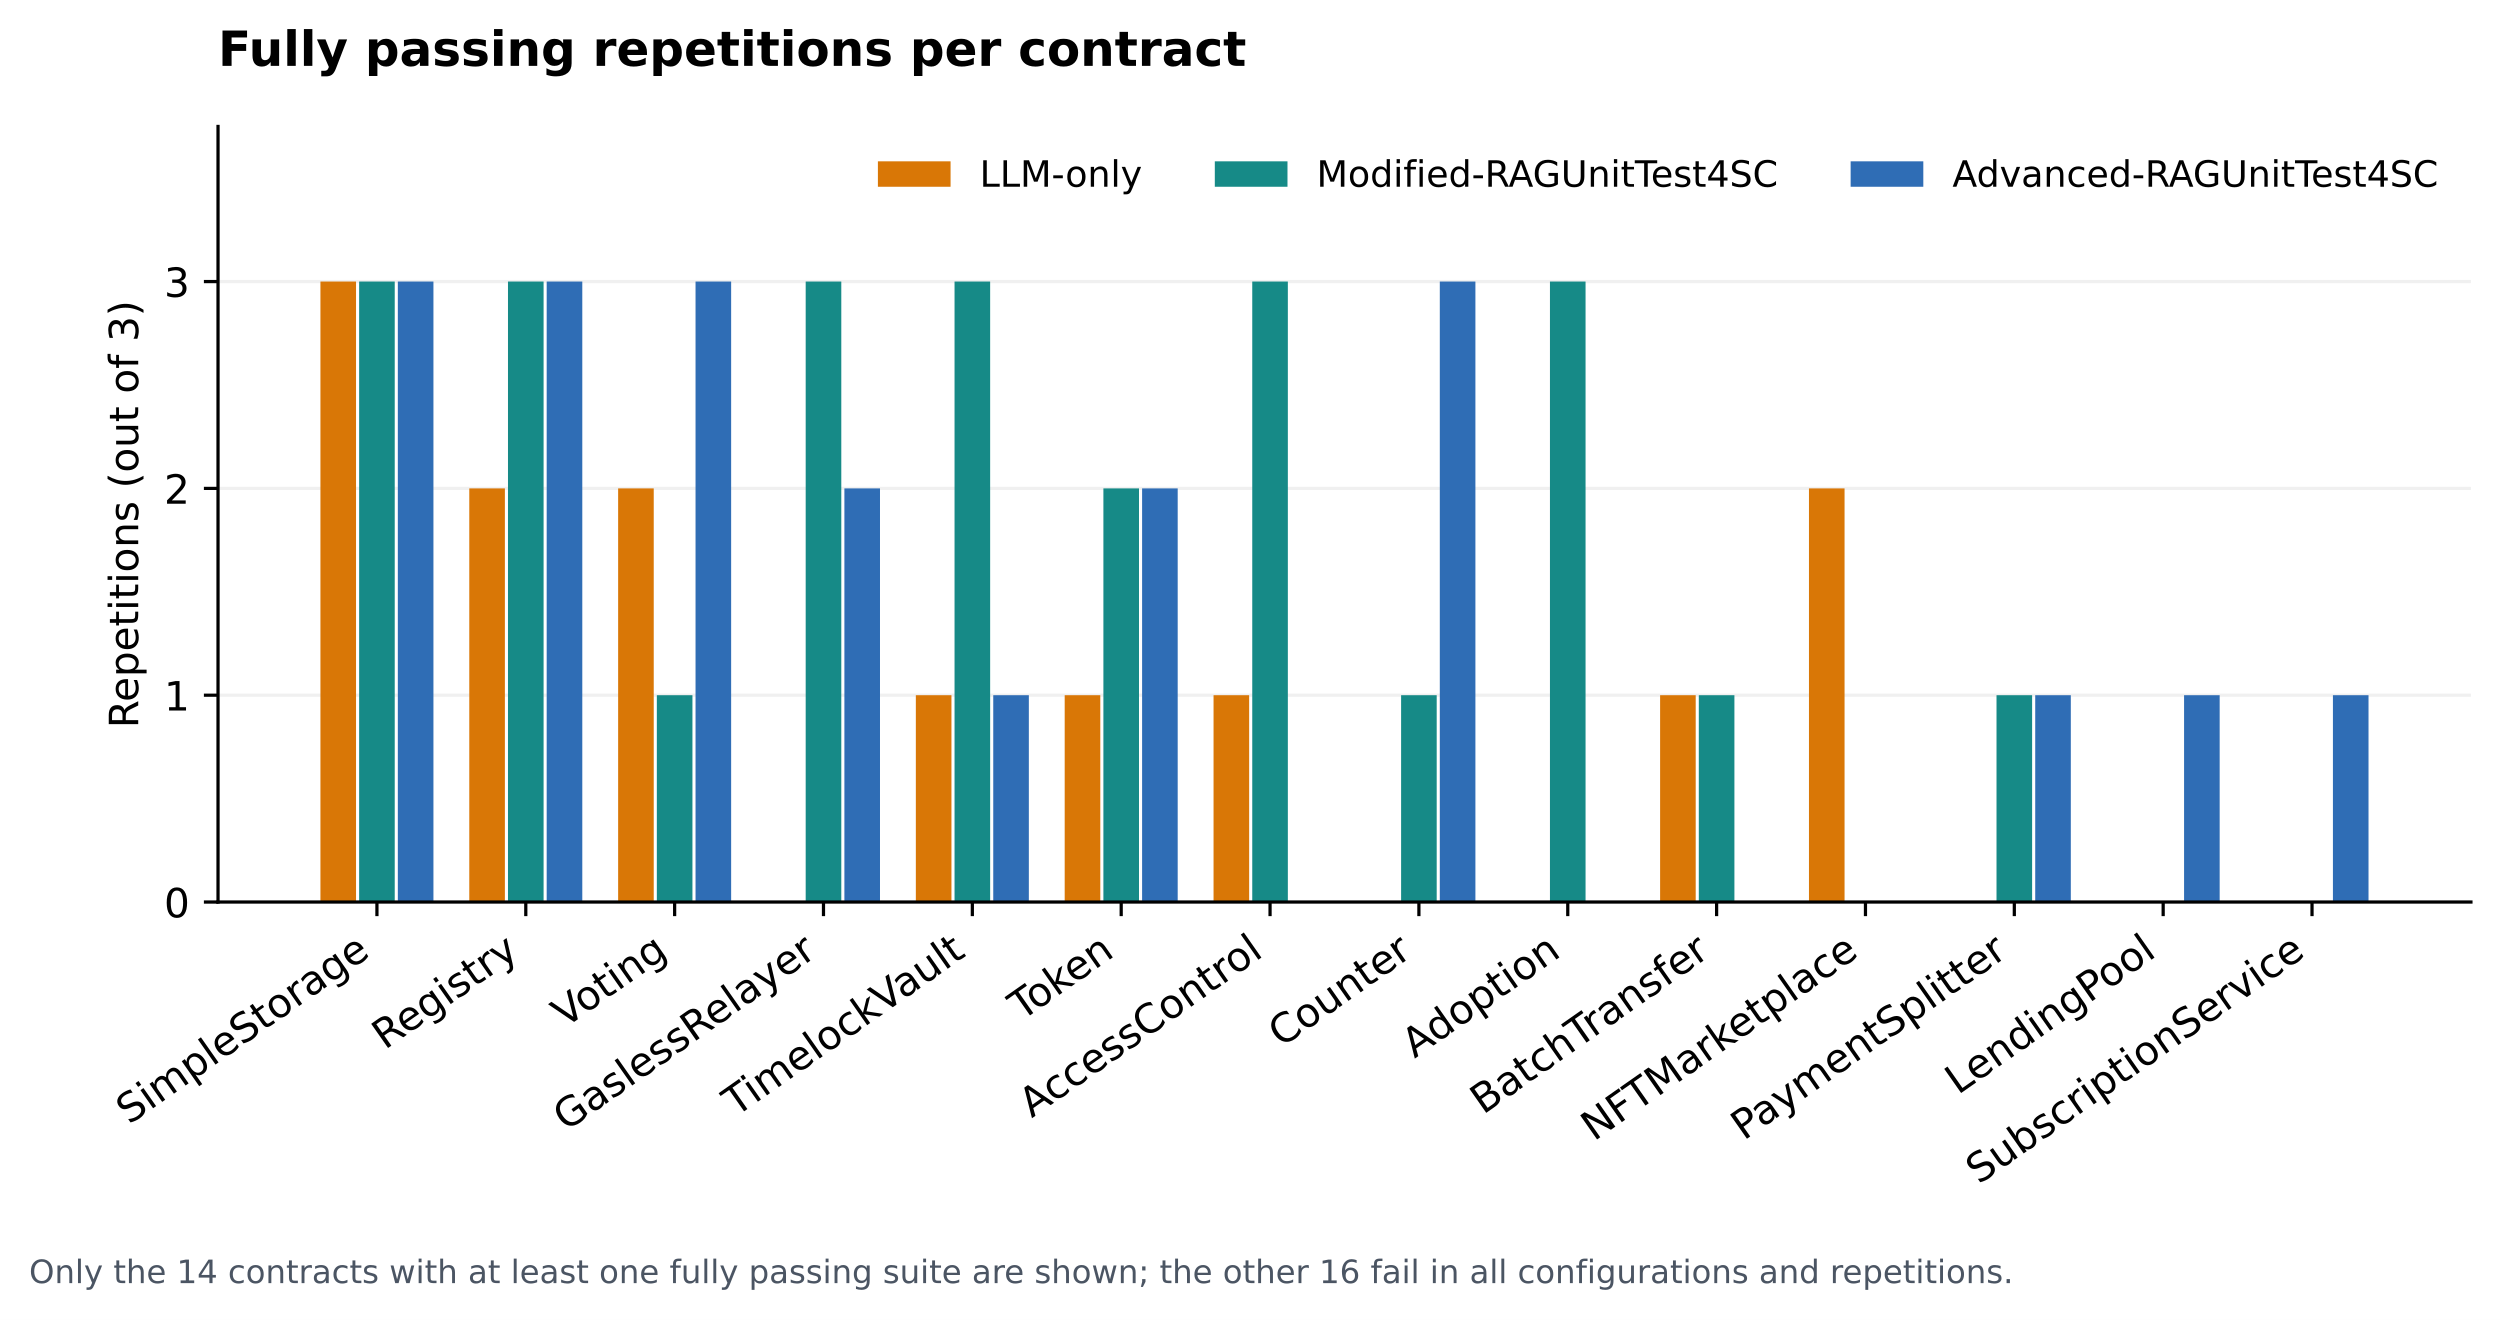
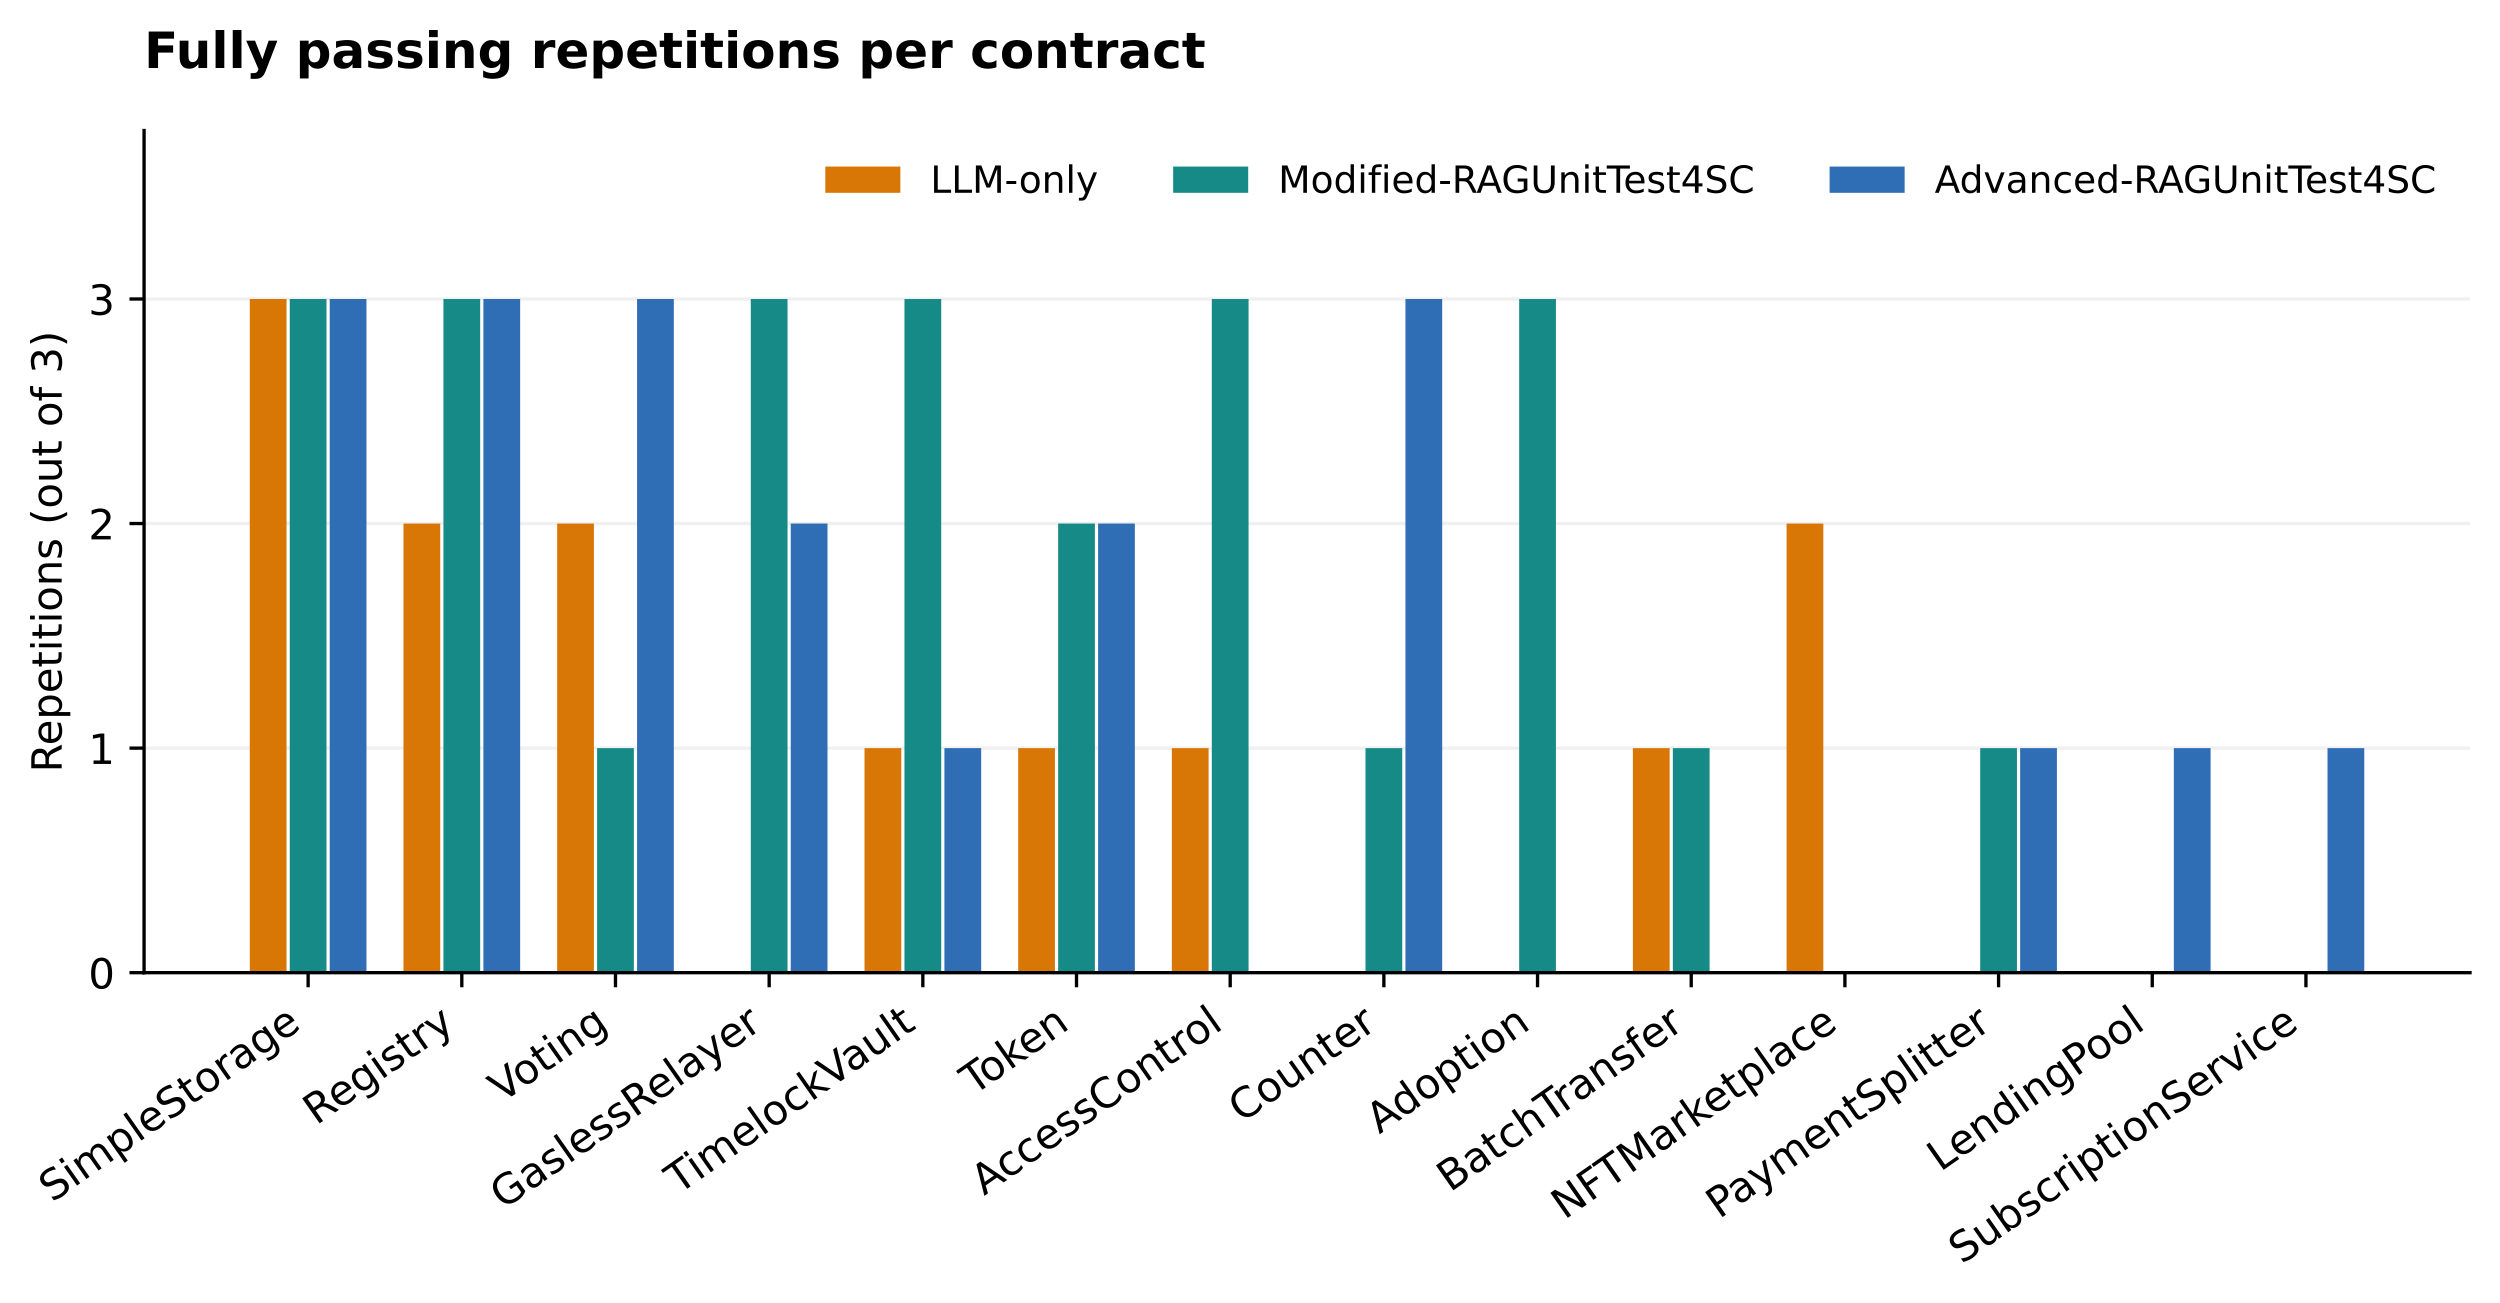
- <svg xmlns="http://www.w3.org/2000/svg" xmlns:xlink="http://www.w3.org/1999/xlink" width="619.2pt" height="326.928pt" viewBox="0 0 619.2 326.928" version="1.1">
+ <svg xmlns="http://www.w3.org/2000/svg" xmlns:xlink="http://www.w3.org/1999/xlink" width="599.763pt" height="312.581pt" viewBox="0 0 599.763 312.581" version="1.1">
  <defs>
    <style type="text/css">*{stroke-linejoin: round; stroke-linecap: butt}</style>
  </defs>
  <g id="figure_1">
    <g id="patch_1">
-       <path d="M 0 326.928  L 619.2 326.928  L 619.2 0  L 0 0  z " style="fill: #ffffff" />
+       <path d="M 0 312.581  L 599.763 312.581  L 599.763 0  L 0 0  z " style="fill: #ffffff" />
    </g>
    <g id="axes_1">
      <g id="patch_2">
-         <path d="M 54 223.414  L 612 223.414  L 612 31.318  L 54 31.318  z " style="fill: #ffffff" />
+         <path d="M 34.563 233.35  L 592.563 233.35  L 592.563 31.318  L 34.563 31.318  z " style="fill: #ffffff" />
      </g>
      <g id="matplotlib.axis_1">
        <g id="xtick_1">
          <g id="line2d_1">
            <defs>
-               <path id="maf94a28030" d="M 0 0  L 0 3.5  " style="stroke: #000000; stroke-width: 0.8" />
+               <path id="m5495f07957" d="M 0 0  L 0 3.5  " style="stroke: #000000; stroke-width: 0.8" />
            </defs>
            <g>
-               <use xlink:href="#maf94a28030" x="93.359" y="223.414" style="stroke: #000000; stroke-width: 0.8" />
+               <use xlink:href="#m5495f07957" x="73.922" y="233.35" style="stroke: #000000; stroke-width: 0.8" />
            </g>
          </g>
          <g id="text_1">
-             <text style="font-size: 10px; font-family: 'DejaVu Sans'" transform="translate(31.9574 278.6672) rotate(-35)">SimpleStorage</text>
+             <text style="font-size: 10px; font-family: 'DejaVu Sans'" transform="translate(12.52068 288.6032) rotate(-35)">SimpleStorage</text>
          </g>
        </g>
        <g id="xtick_2">
          <g id="line2d_2">
            <g>
-               <use xlink:href="#maf94a28030" x="130.227" y="223.414" style="stroke: #000000; stroke-width: 0.8" />
+               <use xlink:href="#m5495f07957" x="110.79" y="233.35" style="stroke: #000000; stroke-width: 0.8" />
            </g>
          </g>
          <g id="text_2">
-             <text style="font-size: 10px; font-family: 'DejaVu Sans'" transform="translate(95.31334 260.1201) rotate(-35)">Registry</text>
+             <text style="font-size: 10px; font-family: 'DejaVu Sans'" transform="translate(75.87662 270.0561) rotate(-35)">Registry</text>
          </g>
        </g>
        <g id="xtick_3">
          <g id="line2d_3">
            <g>
-               <use xlink:href="#maf94a28030" x="167.094" y="223.414" style="stroke: #000000; stroke-width: 0.8" />
+               <use xlink:href="#m5495f07957" x="147.658" y="233.35" style="stroke: #000000; stroke-width: 0.8" />
            </g>
          </g>
          <g id="text_3">
-             <text style="font-size: 10px; font-family: 'DejaVu Sans'" transform="translate(139.8582 254.7446) rotate(-35)">Voting</text>
+             <text style="font-size: 10px; font-family: 'DejaVu Sans'" transform="translate(120.4215 264.6806) rotate(-35)">Voting</text>
          </g>
        </g>
        <g id="xtick_4">
          <g id="line2d_4">
            <g>
-               <use xlink:href="#maf94a28030" x="203.962" y="223.414" style="stroke: #000000; stroke-width: 0.8" />
+               <use xlink:href="#m5495f07957" x="184.526" y="233.35" style="stroke: #000000; stroke-width: 0.8" />
            </g>
          </g>
          <g id="text_4">
-             <text style="font-size: 10px; font-family: 'DejaVu Sans'" transform="translate(140.183 280.3324) rotate(-35)">GaslessRelayer</text>
+             <text style="font-size: 10px; font-family: 'DejaVu Sans'" transform="translate(120.7463 290.2684) rotate(-35)">GaslessRelayer</text>
          </g>
        </g>
        <g id="xtick_5">
          <g id="line2d_5">
            <g>
-               <use xlink:href="#maf94a28030" x="240.83" y="223.414" style="stroke: #000000; stroke-width: 0.8" />
+               <use xlink:href="#m5495f07957" x="221.394" y="233.35" style="stroke: #000000; stroke-width: 0.8" />
            </g>
          </g>
          <g id="text_5">
-             <text style="font-size: 10px; font-family: 'DejaVu Sans'" transform="translate(182.2051 276.7233) rotate(-35)">TimelockVault</text>
+             <text style="font-size: 10px; font-family: 'DejaVu Sans'" transform="translate(162.7684 286.6593) rotate(-35)">TimelockVault</text>
          </g>
        </g>
        <g id="xtick_6">
          <g id="line2d_6">
            <g>
-               <use xlink:href="#maf94a28030" x="277.698" y="223.414" style="stroke: #000000; stroke-width: 0.8" />
+               <use xlink:href="#m5495f07957" x="258.261" y="233.35" style="stroke: #000000; stroke-width: 0.8" />
            </g>
          </g>
          <g id="text_6">
-             <text style="font-size: 10px; font-family: 'DejaVu Sans'" transform="translate(253.0128 252.9584) rotate(-35)">Token</text>
+             <text style="font-size: 10px; font-family: 'DejaVu Sans'" transform="translate(233.5761 262.8944) rotate(-35)">Token</text>
          </g>
        </g>
        <g id="xtick_7">
          <g id="line2d_7">
            <g>
-               <use xlink:href="#maf94a28030" x="314.566" y="223.414" style="stroke: #000000; stroke-width: 0.8" />
+               <use xlink:href="#m5495f07957" x="295.129" y="233.35" style="stroke: #000000; stroke-width: 0.8" />
            </g>
          </g>
          <g id="text_7">
-             <text style="font-size: 10px; font-family: 'DejaVu Sans'" transform="translate(255.5352 277.0074) rotate(-35)">AccessControl</text>
+             <text style="font-size: 10px; font-family: 'DejaVu Sans'" transform="translate(236.0985 286.9434) rotate(-35)">AccessControl</text>
          </g>
        </g>
        <g id="xtick_8">
          <g id="line2d_8">
            <g>
-               <use xlink:href="#maf94a28030" x="351.434" y="223.414" style="stroke: #000000; stroke-width: 0.8" />
+               <use xlink:href="#m5495f07957" x="331.997" y="233.35" style="stroke: #000000; stroke-width: 0.8" />
            </g>
          </g>
          <g id="text_8">
-             <text style="font-size: 10px; font-family: 'DejaVu Sans'" transform="translate(317.3219 259.5584) rotate(-35)">Counter</text>
+             <text style="font-size: 10px; font-family: 'DejaVu Sans'" transform="translate(297.8852 269.4944) rotate(-35)">Counter</text>
          </g>
        </g>
        <g id="xtick_9">
          <g id="line2d_9">
            <g>
-               <use xlink:href="#maf94a28030" x="388.302" y="223.414" style="stroke: #000000; stroke-width: 0.8" />
+               <use xlink:href="#m5495f07957" x="368.865" y="233.35" style="stroke: #000000; stroke-width: 0.8" />
            </g>
          </g>
          <g id="text_9">
-             <text style="font-size: 10px; font-family: 'DejaVu Sans'" transform="translate(350.3603 262.2405) rotate(-35)">Adoption</text>
+             <text style="font-size: 10px; font-family: 'DejaVu Sans'" transform="translate(330.9236 272.1765) rotate(-35)">Adoption</text>
          </g>
        </g>
        <g id="xtick_10">
          <g id="line2d_10">
            <g>
-               <use xlink:href="#maf94a28030" x="425.17" y="223.414" style="stroke: #000000; stroke-width: 0.8" />
+               <use xlink:href="#m5495f07957" x="405.733" y="233.35" style="stroke: #000000; stroke-width: 0.8" />
            </g>
          </g>
          <g id="text_10">
-             <text style="font-size: 10px; font-family: 'DejaVu Sans'" transform="translate(367.3087 276.1883) rotate(-35)">BatchTransfer</text>
+             <text style="font-size: 10px; font-family: 'DejaVu Sans'" transform="translate(347.872 286.1243) rotate(-35)">BatchTransfer</text>
          </g>
        </g>
        <g id="xtick_11">
          <g id="line2d_11">
            <g>
-               <use xlink:href="#maf94a28030" x="462.038" y="223.414" style="stroke: #000000; stroke-width: 0.8" />
+               <use xlink:href="#m5495f07957" x="442.601" y="233.35" style="stroke: #000000; stroke-width: 0.8" />
            </g>
          </g>
          <g id="text_11">
-             <text style="font-size: 10px; font-family: 'DejaVu Sans'" transform="translate(394.7615 282.7808) rotate(-35)">NFTMarketplace</text>
+             <text style="font-size: 10px; font-family: 'DejaVu Sans'" transform="translate(375.3248 292.7168) rotate(-35)">NFTMarketplace</text>
          </g>
        </g>
        <g id="xtick_12">
          <g id="line2d_12">
            <g>
-               <use xlink:href="#maf94a28030" x="498.906" y="223.414" style="stroke: #000000; stroke-width: 0.8" />
+               <use xlink:href="#m5495f07957" x="479.469" y="233.35" style="stroke: #000000; stroke-width: 0.8" />
            </g>
          </g>
          <g id="text_12">
-             <text style="font-size: 10px; font-family: 'DejaVu Sans'" transform="translate(431.8828 282.6034) rotate(-35)">PaymentSplitter</text>
+             <text style="font-size: 10px; font-family: 'DejaVu Sans'" transform="translate(412.4461 292.5394) rotate(-35)">PaymentSplitter</text>
          </g>
        </g>
        <g id="xtick_13">
          <g id="line2d_13">
            <g>
-               <use xlink:href="#maf94a28030" x="535.773" y="223.414" style="stroke: #000000; stroke-width: 0.8" />
+               <use xlink:href="#m5495f07957" x="516.337" y="233.35" style="stroke: #000000; stroke-width: 0.8" />
            </g>
          </g>
          <g id="text_13">
-             <text style="font-size: 10px; font-family: 'DejaVu Sans'" transform="translate(484.9277 271.2761) rotate(-35)">LendingPool</text>
+             <text style="font-size: 10px; font-family: 'DejaVu Sans'" transform="translate(465.4909 281.2121) rotate(-35)">LendingPool</text>
          </g>
        </g>
        <g id="xtick_14">
          <g id="line2d_14">
            <g>
-               <use xlink:href="#maf94a28030" x="572.641" y="223.414" style="stroke: #000000; stroke-width: 0.8" />
+               <use xlink:href="#m5495f07957" x="553.205" y="233.35" style="stroke: #000000; stroke-width: 0.8" />
            </g>
          </g>
          <g id="text_14">
-             <text style="font-size: 10px; font-family: 'DejaVu Sans'" transform="translate(490.0893 293.4771) rotate(-35)">SubscriptionService</text>
+             <text style="font-size: 10px; font-family: 'DejaVu Sans'" transform="translate(470.6525 303.4131) rotate(-35)">SubscriptionService</text>
          </g>
        </g>
      </g>
      <g id="matplotlib.axis_2">
        <g id="ytick_1">
          <g id="line2d_15">
-             <path d="M 54 223.414  L 612 223.414  " clip-path="url(#pdba40e8f0c)" style="fill: none; stroke: #b0b0b0; stroke-opacity: 0.18; stroke-width: 0.8; stroke-linecap: square" />
+             <path d="M 34.563 233.35  L 592.563 233.35  " clip-path="url(#pb8dfdd88ab)" style="fill: none; stroke: #b0b0b0; stroke-opacity: 0.18; stroke-width: 0.8; stroke-linecap: square" />
          </g>
          <g id="line2d_16">
            <defs>
-               <path id="m79c1e9a241" d="M 0 0  L -3.5 0  " style="stroke: #000000; stroke-width: 0.8" />
+               <path id="m6f5cf08ce8" d="M 0 0  L -3.5 0  " style="stroke: #000000; stroke-width: 0.8" />
            </defs>
            <g>
-               <use xlink:href="#m79c1e9a241" x="54" y="223.414" style="stroke: #000000; stroke-width: 0.8" />
+               <use xlink:href="#m6f5cf08ce8" x="34.563" y="233.35" style="stroke: #000000; stroke-width: 0.8" />
            </g>
          </g>
          <g id="text_15">
-             <text style="font-size: 10px; font-family: 'DejaVu Sans'; text-anchor: end" x="47" y="227.213" transform="rotate(-0 47 227.213)">0</text>
+             <text style="font-size: 10px; font-family: 'DejaVu Sans'; text-anchor: end" x="27.563" y="237.149" transform="rotate(-0 27.56328 237.149)">0</text>
          </g>
        </g>
        <g id="ytick_2">
          <g id="line2d_17">
-             <path d="M 54 172.189  L 612 172.189  " clip-path="url(#pdba40e8f0c)" style="fill: none; stroke: #b0b0b0; stroke-opacity: 0.18; stroke-width: 0.8; stroke-linecap: square" />
+             <path d="M 34.563 179.475  L 592.563 179.475  " clip-path="url(#pb8dfdd88ab)" style="fill: none; stroke: #b0b0b0; stroke-opacity: 0.18; stroke-width: 0.8; stroke-linecap: square" />
          </g>
          <g id="line2d_18">
            <g>
-               <use xlink:href="#m79c1e9a241" x="54" y="172.189" style="stroke: #000000; stroke-width: 0.8" />
+               <use xlink:href="#m6f5cf08ce8" x="34.563" y="179.475" style="stroke: #000000; stroke-width: 0.8" />
            </g>
          </g>
          <g id="text_16">
-             <text style="font-size: 10px; font-family: 'DejaVu Sans'; text-anchor: end" x="47" y="175.987" transform="rotate(-0 47 175.9874)">1</text>
+             <text style="font-size: 10px; font-family: 'DejaVu Sans'; text-anchor: end" x="27.563" y="183.274" transform="rotate(-0 27.56328 183.2738)">1</text>
          </g>
        </g>
        <g id="ytick_3">
          <g id="line2d_19">
-             <path d="M 54 120.963  L 612 120.963  " clip-path="url(#pdba40e8f0c)" style="fill: none; stroke: #b0b0b0; stroke-opacity: 0.18; stroke-width: 0.8; stroke-linecap: square" />
+             <path d="M 34.563 125.6  L 592.563 125.6  " clip-path="url(#pb8dfdd88ab)" style="fill: none; stroke: #b0b0b0; stroke-opacity: 0.18; stroke-width: 0.8; stroke-linecap: square" />
          </g>
          <g id="line2d_20">
            <g>
-               <use xlink:href="#m79c1e9a241" x="54" y="120.963" style="stroke: #000000; stroke-width: 0.8" />
+               <use xlink:href="#m6f5cf08ce8" x="34.563" y="125.6" style="stroke: #000000; stroke-width: 0.8" />
            </g>
          </g>
          <g id="text_17">
-             <text style="font-size: 10px; font-family: 'DejaVu Sans'; text-anchor: end" x="47" y="124.762" transform="rotate(-0 47 124.7618)">2</text>
+             <text style="font-size: 10px; font-family: 'DejaVu Sans'; text-anchor: end" x="27.563" y="129.399" transform="rotate(-0 27.56328 129.3986)">2</text>
          </g>
        </g>
        <g id="ytick_4">
          <g id="line2d_21">
-             <path d="M 54 69.737  L 612 69.737  " clip-path="url(#pdba40e8f0c)" style="fill: none; stroke: #b0b0b0; stroke-opacity: 0.18; stroke-width: 0.8; stroke-linecap: square" />
+             <path d="M 34.563 71.725  L 592.563 71.725  " clip-path="url(#pb8dfdd88ab)" style="fill: none; stroke: #b0b0b0; stroke-opacity: 0.18; stroke-width: 0.8; stroke-linecap: square" />
          </g>
          <g id="line2d_22">
            <g>
-               <use xlink:href="#m79c1e9a241" x="54" y="69.737" style="stroke: #000000; stroke-width: 0.8" />
+               <use xlink:href="#m6f5cf08ce8" x="34.563" y="71.725" style="stroke: #000000; stroke-width: 0.8" />
            </g>
          </g>
          <g id="text_18">
-             <text style="font-size: 10px; font-family: 'DejaVu Sans'; text-anchor: end" x="47" y="73.536" transform="rotate(-0 47 73.53615)">3</text>
+             <text style="font-size: 10px; font-family: 'DejaVu Sans'; text-anchor: end" x="27.563" y="75.523" transform="rotate(-0 27.56328 75.52335)">3</text>
          </g>
        </g>
        <g id="text_19">
-           <text style="font-size: 10px; font-family: 'DejaVu Sans'; text-anchor: middle" x="34.235" y="127.366" transform="rotate(-90 34.23516 127.3661)">Repetitions (out of 3)</text>
+           <text style="font-size: 10px; font-family: 'DejaVu Sans'; text-anchor: middle" x="14.798" y="132.334" transform="rotate(-90 14.79844 132.3341)">Repetitions (out of 3)</text>
        </g>
      </g>
      <g id="patch_3">
-         <path d="M 79.364 223.414  L 88.182 223.414  L 88.182 69.737  L 79.364 69.737  z " clip-path="url(#pdba40e8f0c)" style="fill: #d97706" />
+         <path d="M 59.927 233.35  L 68.746 233.35  L 68.746 71.725  L 59.927 71.725  z " clip-path="url(#pb8dfdd88ab)" style="fill: #d97706" />
      </g>
      <g id="patch_4">
-         <path d="M 116.232 223.414  L 125.05 223.414  L 125.05 120.963  L 116.232 120.963  z " clip-path="url(#pdba40e8f0c)" style="fill: #d97706" />
+         <path d="M 96.795 233.35  L 105.614 233.35  L 105.614 125.6  L 96.795 125.6  z " clip-path="url(#pb8dfdd88ab)" style="fill: #d97706" />
      </g>
      <g id="patch_5">
-         <path d="M 153.099 223.414  L 161.918 223.414  L 161.918 120.963  L 153.099 120.963  z " clip-path="url(#pdba40e8f0c)" style="fill: #d97706" />
+         <path d="M 133.663 233.35  L 142.482 233.35  L 142.482 125.6  L 133.663 125.6  z " clip-path="url(#pb8dfdd88ab)" style="fill: #d97706" />
      </g>
      <g id="patch_6">
-         <path d="M 189.967 223.414  L 198.786 223.414  L 198.786 223.414  L 189.967 223.414  z " clip-path="url(#pdba40e8f0c)" style="fill: #d97706" />
+         <path d="M 170.531 233.35  L 179.349 233.35  L 179.349 233.35  L 170.531 233.35  z " clip-path="url(#pb8dfdd88ab)" style="fill: #d97706" />
      </g>
      <g id="patch_7">
-         <path d="M 226.835 223.414  L 235.654 223.414  L 235.654 172.189  L 226.835 172.189  z " clip-path="url(#pdba40e8f0c)" style="fill: #d97706" />
+         <path d="M 207.398 233.35  L 216.217 233.35  L 216.217 179.475  L 207.398 179.475  z " clip-path="url(#pb8dfdd88ab)" style="fill: #d97706" />
      </g>
      <g id="patch_8">
-         <path d="M 263.703 223.414  L 272.522 223.414  L 272.522 172.189  L 263.703 172.189  z " clip-path="url(#pdba40e8f0c)" style="fill: #d97706" />
+         <path d="M 244.266 233.35  L 253.085 233.35  L 253.085 179.475  L 244.266 179.475  z " clip-path="url(#pb8dfdd88ab)" style="fill: #d97706" />
      </g>
      <g id="patch_9">
-         <path d="M 300.571 223.414  L 309.39 223.414  L 309.39 172.189  L 300.571 172.189  z " clip-path="url(#pdba40e8f0c)" style="fill: #d97706" />
+         <path d="M 281.134 233.35  L 289.953 233.35  L 289.953 179.475  L 281.134 179.475  z " clip-path="url(#pb8dfdd88ab)" style="fill: #d97706" />
      </g>
      <g id="patch_10">
-         <path d="M 337.439 223.414  L 346.258 223.414  L 346.258 223.414  L 337.439 223.414  z " clip-path="url(#pdba40e8f0c)" style="fill: #d97706" />
+         <path d="M 318.002 233.35  L 326.821 233.35  L 326.821 233.35  L 318.002 233.35  z " clip-path="url(#pb8dfdd88ab)" style="fill: #d97706" />
      </g>
      <g id="patch_11">
-         <path d="M 374.307 223.414  L 383.126 223.414  L 383.126 223.414  L 374.307 223.414  z " clip-path="url(#pdba40e8f0c)" style="fill: #d97706" />
+         <path d="M 354.87 233.35  L 363.689 233.35  L 363.689 233.35  L 354.87 233.35  z " clip-path="url(#pb8dfdd88ab)" style="fill: #d97706" />
      </g>
      <g id="patch_12">
-         <path d="M 411.175 223.414  L 419.993 223.414  L 419.993 172.189  L 411.175 172.189  z " clip-path="url(#pdba40e8f0c)" style="fill: #d97706" />
+         <path d="M 391.738 233.35  L 400.557 233.35  L 400.557 179.475  L 391.738 179.475  z " clip-path="url(#pb8dfdd88ab)" style="fill: #d97706" />
      </g>
      <g id="patch_13">
-         <path d="M 448.043 223.414  L 456.861 223.414  L 456.861 120.963  L 448.043 120.963  z " clip-path="url(#pdba40e8f0c)" style="fill: #d97706" />
+         <path d="M 428.606 233.35  L 437.425 233.35  L 437.425 125.6  L 428.606 125.6  z " clip-path="url(#pb8dfdd88ab)" style="fill: #d97706" />
      </g>
      <g id="patch_14">
-         <path d="M 484.91 223.414  L 493.729 223.414  L 493.729 223.414  L 484.91 223.414  z " clip-path="url(#pdba40e8f0c)" style="fill: #d97706" />
+         <path d="M 465.474 233.35  L 474.293 233.35  L 474.293 233.35  L 465.474 233.35  z " clip-path="url(#pb8dfdd88ab)" style="fill: #d97706" />
      </g>
      <g id="patch_15">
-         <path d="M 521.778 223.414  L 530.597 223.414  L 530.597 223.414  L 521.778 223.414  z " clip-path="url(#pdba40e8f0c)" style="fill: #d97706" />
+         <path d="M 502.342 233.35  L 511.16 233.35  L 511.16 233.35  L 502.342 233.35  z " clip-path="url(#pb8dfdd88ab)" style="fill: #d97706" />
      </g>
      <g id="patch_16">
-         <path d="M 558.646 223.414  L 567.465 223.414  L 567.465 223.414  L 558.646 223.414  z " clip-path="url(#pdba40e8f0c)" style="fill: #d97706" />
+         <path d="M 539.21 233.35  L 548.028 233.35  L 548.028 233.35  L 539.21 233.35  z " clip-path="url(#pb8dfdd88ab)" style="fill: #d97706" />
      </g>
      <g id="patch_17">
-         <path d="M 88.949 223.414  L 97.768 223.414  L 97.768 69.737  L 88.949 69.737  z " clip-path="url(#pdba40e8f0c)" style="fill: #168a87" />
+         <path d="M 69.513 233.35  L 78.331 233.35  L 78.331 71.725  L 69.513 71.725  z " clip-path="url(#pb8dfdd88ab)" style="fill: #168a87" />
      </g>
      <g id="patch_18">
-         <path d="M 125.817 223.414  L 134.636 223.414  L 134.636 69.737  L 125.817 69.737  z " clip-path="url(#pdba40e8f0c)" style="fill: #168a87" />
+         <path d="M 106.38 233.35  L 115.199 233.35  L 115.199 71.725  L 106.38 71.725  z " clip-path="url(#pb8dfdd88ab)" style="fill: #168a87" />
      </g>
      <g id="patch_19">
-         <path d="M 162.685 223.414  L 171.504 223.414  L 171.504 172.189  L 162.685 172.189  z " clip-path="url(#pdba40e8f0c)" style="fill: #168a87" />
+         <path d="M 143.248 233.35  L 152.067 233.35  L 152.067 179.475  L 143.248 179.475  z " clip-path="url(#pb8dfdd88ab)" style="fill: #168a87" />
      </g>
      <g id="patch_20">
-         <path d="M 199.553 223.414  L 208.372 223.414  L 208.372 69.737  L 199.553 69.737  z " clip-path="url(#pdba40e8f0c)" style="fill: #168a87" />
+         <path d="M 180.116 233.35  L 188.935 233.35  L 188.935 71.725  L 180.116 71.725  z " clip-path="url(#pb8dfdd88ab)" style="fill: #168a87" />
      </g>
      <g id="patch_21">
-         <path d="M 236.421 223.414  L 245.24 223.414  L 245.24 69.737  L 236.421 69.737  z " clip-path="url(#pdba40e8f0c)" style="fill: #168a87" />
+         <path d="M 216.984 233.35  L 225.803 233.35  L 225.803 71.725  L 216.984 71.725  z " clip-path="url(#pb8dfdd88ab)" style="fill: #168a87" />
      </g>
      <g id="patch_22">
-         <path d="M 273.289 223.414  L 282.108 223.414  L 282.108 120.963  L 273.289 120.963  z " clip-path="url(#pdba40e8f0c)" style="fill: #168a87" />
+         <path d="M 253.852 233.35  L 262.671 233.35  L 262.671 125.6  L 253.852 125.6  z " clip-path="url(#pb8dfdd88ab)" style="fill: #168a87" />
      </g>
      <g id="patch_23">
-         <path d="M 310.157 223.414  L 318.975 223.414  L 318.975 69.737  L 310.157 69.737  z " clip-path="url(#pdba40e8f0c)" style="fill: #168a87" />
+         <path d="M 290.72 233.35  L 299.539 233.35  L 299.539 71.725  L 290.72 71.725  z " clip-path="url(#pb8dfdd88ab)" style="fill: #168a87" />
      </g>
      <g id="patch_24">
-         <path d="M 347.025 223.414  L 355.843 223.414  L 355.843 172.189  L 347.025 172.189  z " clip-path="url(#pdba40e8f0c)" style="fill: #168a87" />
+         <path d="M 327.588 233.35  L 336.407 233.35  L 336.407 179.475  L 327.588 179.475  z " clip-path="url(#pb8dfdd88ab)" style="fill: #168a87" />
      </g>
      <g id="patch_25">
-         <path d="M 383.892 223.414  L 392.711 223.414  L 392.711 69.737  L 383.892 69.737  z " clip-path="url(#pdba40e8f0c)" style="fill: #168a87" />
+         <path d="M 364.456 233.35  L 373.275 233.35  L 373.275 71.725  L 364.456 71.725  z " clip-path="url(#pb8dfdd88ab)" style="fill: #168a87" />
      </g>
      <g id="patch_26">
-         <path d="M 420.76 223.414  L 429.579 223.414  L 429.579 172.189  L 420.76 172.189  z " clip-path="url(#pdba40e8f0c)" style="fill: #168a87" />
+         <path d="M 401.324 233.35  L 410.142 233.35  L 410.142 179.475  L 401.324 179.475  z " clip-path="url(#pb8dfdd88ab)" style="fill: #168a87" />
      </g>
      <g id="patch_27">
-         <path d="M 457.628 223.414  L 466.447 223.414  L 466.447 223.414  L 457.628 223.414  z " clip-path="url(#pdba40e8f0c)" style="fill: #168a87" />
+         <path d="M 438.192 233.35  L 447.01 233.35  L 447.01 233.35  L 438.192 233.35  z " clip-path="url(#pb8dfdd88ab)" style="fill: #168a87" />
      </g>
      <g id="patch_28">
-         <path d="M 494.496 223.414  L 503.315 223.414  L 503.315 172.189  L 494.496 172.189  z " clip-path="url(#pdba40e8f0c)" style="fill: #168a87" />
+         <path d="M 475.059 233.35  L 483.878 233.35  L 483.878 179.475  L 475.059 179.475  z " clip-path="url(#pb8dfdd88ab)" style="fill: #168a87" />
      </g>
      <g id="patch_29">
-         <path d="M 531.364 223.414  L 540.183 223.414  L 540.183 223.414  L 531.364 223.414  z " clip-path="url(#pdba40e8f0c)" style="fill: #168a87" />
+         <path d="M 511.927 233.35  L 520.746 233.35  L 520.746 233.35  L 511.927 233.35  z " clip-path="url(#pb8dfdd88ab)" style="fill: #168a87" />
      </g>
      <g id="patch_30">
-         <path d="M 568.232 223.414  L 577.051 223.414  L 577.051 223.414  L 568.232 223.414  z " clip-path="url(#pdba40e8f0c)" style="fill: #168a87" />
+         <path d="M 548.795 233.35  L 557.614 233.35  L 557.614 233.35  L 548.795 233.35  z " clip-path="url(#pb8dfdd88ab)" style="fill: #168a87" />
      </g>
      <g id="patch_31">
-         <path d="M 98.535 223.414  L 107.354 223.414  L 107.354 69.737  L 98.535 69.737  z " clip-path="url(#pdba40e8f0c)" style="fill: #2f6db5" />
+         <path d="M 79.098 233.35  L 87.917 233.35  L 87.917 71.725  L 79.098 71.725  z " clip-path="url(#pb8dfdd88ab)" style="fill: #2f6db5" />
      </g>
      <g id="patch_32">
-         <path d="M 135.403 223.414  L 144.222 223.414  L 144.222 69.737  L 135.403 69.737  z " clip-path="url(#pdba40e8f0c)" style="fill: #2f6db5" />
+         <path d="M 115.966 233.35  L 124.785 233.35  L 124.785 71.725  L 115.966 71.725  z " clip-path="url(#pb8dfdd88ab)" style="fill: #2f6db5" />
      </g>
      <g id="patch_33">
-         <path d="M 172.271 223.414  L 181.09 223.414  L 181.09 69.737  L 172.271 69.737  z " clip-path="url(#pdba40e8f0c)" style="fill: #2f6db5" />
+         <path d="M 152.834 233.35  L 161.653 233.35  L 161.653 71.725  L 152.834 71.725  z " clip-path="url(#pb8dfdd88ab)" style="fill: #2f6db5" />
      </g>
      <g id="patch_34">
-         <path d="M 209.139 223.414  L 217.957 223.414  L 217.957 120.963  L 209.139 120.963  z " clip-path="url(#pdba40e8f0c)" style="fill: #2f6db5" />
+         <path d="M 189.702 233.35  L 198.521 233.35  L 198.521 125.6  L 189.702 125.6  z " clip-path="url(#pb8dfdd88ab)" style="fill: #2f6db5" />
      </g>
      <g id="patch_35">
-         <path d="M 246.007 223.414  L 254.825 223.414  L 254.825 172.189  L 246.007 172.189  z " clip-path="url(#pdba40e8f0c)" style="fill: #2f6db5" />
+         <path d="M 226.57 233.35  L 235.389 233.35  L 235.389 179.475  L 226.57 179.475  z " clip-path="url(#pb8dfdd88ab)" style="fill: #2f6db5" />
      </g>
      <g id="patch_36">
-         <path d="M 282.874 223.414  L 291.693 223.414  L 291.693 120.963  L 282.874 120.963  z " clip-path="url(#pdba40e8f0c)" style="fill: #2f6db5" />
+         <path d="M 263.438 233.35  L 272.256 233.35  L 272.256 125.6  L 263.438 125.6  z " clip-path="url(#pb8dfdd88ab)" style="fill: #2f6db5" />
      </g>
      <g id="patch_37">
-         <path d="M 319.742 223.414  L 328.561 223.414  L 328.561 223.414  L 319.742 223.414  z " clip-path="url(#pdba40e8f0c)" style="fill: #2f6db5" />
+         <path d="M 300.306 233.35  L 309.124 233.35  L 309.124 233.35  L 300.306 233.35  z " clip-path="url(#pb8dfdd88ab)" style="fill: #2f6db5" />
      </g>
      <g id="patch_38">
-         <path d="M 356.61 223.414  L 365.429 223.414  L 365.429 69.737  L 356.61 69.737  z " clip-path="url(#pdba40e8f0c)" style="fill: #2f6db5" />
+         <path d="M 337.173 233.35  L 345.992 233.35  L 345.992 71.725  L 337.173 71.725  z " clip-path="url(#pb8dfdd88ab)" style="fill: #2f6db5" />
      </g>
      <g id="patch_39">
-         <path d="M 393.478 223.414  L 402.297 223.414  L 402.297 223.414  L 393.478 223.414  z " clip-path="url(#pdba40e8f0c)" style="fill: #2f6db5" />
+         <path d="M 374.041 233.35  L 382.86 233.35  L 382.86 233.35  L 374.041 233.35  z " clip-path="url(#pb8dfdd88ab)" style="fill: #2f6db5" />
      </g>
      <g id="patch_40">
-         <path d="M 430.346 223.414  L 439.165 223.414  L 439.165 223.414  L 430.346 223.414  z " clip-path="url(#pdba40e8f0c)" style="fill: #2f6db5" />
+         <path d="M 410.909 233.35  L 419.728 233.35  L 419.728 233.35  L 410.909 233.35  z " clip-path="url(#pb8dfdd88ab)" style="fill: #2f6db5" />
      </g>
      <g id="patch_41">
-         <path d="M 467.214 223.414  L 476.033 223.414  L 476.033 223.414  L 467.214 223.414  z " clip-path="url(#pdba40e8f0c)" style="fill: #2f6db5" />
+         <path d="M 447.777 233.35  L 456.596 233.35  L 456.596 233.35  L 447.777 233.35  z " clip-path="url(#pb8dfdd88ab)" style="fill: #2f6db5" />
      </g>
      <g id="patch_42">
-         <path d="M 504.082 223.414  L 512.901 223.414  L 512.901 172.189  L 504.082 172.189  z " clip-path="url(#pdba40e8f0c)" style="fill: #2f6db5" />
+         <path d="M 484.645 233.35  L 493.464 233.35  L 493.464 179.475  L 484.645 179.475  z " clip-path="url(#pb8dfdd88ab)" style="fill: #2f6db5" />
      </g>
      <g id="patch_43">
-         <path d="M 540.95 223.414  L 549.768 223.414  L 549.768 172.189  L 540.95 172.189  z " clip-path="url(#pdba40e8f0c)" style="fill: #2f6db5" />
+         <path d="M 521.513 233.35  L 530.332 233.35  L 530.332 179.475  L 521.513 179.475  z " clip-path="url(#pb8dfdd88ab)" style="fill: #2f6db5" />
      </g>
      <g id="patch_44">
-         <path d="M 577.818 223.414  L 586.636 223.414  L 586.636 172.189  L 577.818 172.189  z " clip-path="url(#pdba40e8f0c)" style="fill: #2f6db5" />
+         <path d="M 558.381 233.35  L 567.2 233.35  L 567.2 179.475  L 558.381 179.475  z " clip-path="url(#pb8dfdd88ab)" style="fill: #2f6db5" />
      </g>
      <g id="patch_45">
-         <path d="M 54 223.414  L 54 31.318  " style="fill: none; stroke: #000000; stroke-width: 0.8; stroke-linejoin: miter; stroke-linecap: square" />
+         <path d="M 34.563 233.35  L 34.563 31.318  " style="fill: none; stroke: #000000; stroke-width: 0.8; stroke-linejoin: miter; stroke-linecap: square" />
      </g>
      <g id="patch_46">
-         <path d="M 54 223.414  L 612 223.414  " style="fill: none; stroke: #000000; stroke-width: 0.8; stroke-linejoin: miter; stroke-linecap: square" />
+         <path d="M 34.563 233.35  L 592.563 233.35  " style="fill: none; stroke: #000000; stroke-width: 0.8; stroke-linejoin: miter; stroke-linecap: square" />
      </g>
      <g id="text_20">
-         <text style="font-weight: 700; font-size: 12px; font-family: 'DejaVu Sans'; text-anchor: start" x="54" y="16.318" transform="rotate(-0 54 16.31812)">Fully passing repetitions per contract</text>
+         <text style="font-weight: 700; font-size: 12px; font-family: 'DejaVu Sans'; text-anchor: start" x="34.563" y="16.318" transform="rotate(-0 34.56328 16.31812)">Fully passing repetitions per contract</text>
      </g>
      <g id="legend_1">
        <g id="patch_47">
-           <path d="M 217.437 46.257  L 235.437 46.257  L 235.437 39.957  L 217.437 39.957  z " style="fill: #d97706" />
+           <path d="M 198 46.257  L 216 46.257  L 216 39.957  L 198 39.957  z " style="fill: #d97706" />
        </g>
        <g id="text_21">
-           <text style="font-size: 9px; font-family: 'DejaVu Sans'; text-anchor: start" x="242.637" y="46.257" transform="rotate(-0 242.6372 46.25672)">LLM-only</text>
+           <text style="font-size: 9px; font-family: 'DejaVu Sans'; text-anchor: start" x="223.2" y="46.257" transform="rotate(-0 223.2005 46.25672)">LLM-only</text>
        </g>
        <g id="patch_48">
-           <path d="M 300.884 46.257  L 318.884 46.257  L 318.884 39.957  L 300.884 39.957  z " style="fill: #168a87" />
+           <path d="M 281.447 46.257  L 299.447 46.257  L 299.447 39.957  L 281.447 39.957  z " style="fill: #168a87" />
        </g>
        <g id="text_22">
-           <text style="font-size: 9px; font-family: 'DejaVu Sans'; text-anchor: start" x="326.084" y="46.257" transform="rotate(-0 326.0841 46.25672)">Modified-RAGUnitTest4SC</text>
+           <text style="font-size: 9px; font-family: 'DejaVu Sans'; text-anchor: start" x="306.647" y="46.257" transform="rotate(-0 306.6473 46.25672)">Modified-RAGUnitTest4SC</text>
        </g>
        <g id="patch_49">
-           <path d="M 458.366 46.257  L 476.366 46.257  L 476.366 39.957  L 458.366 39.957  z " style="fill: #2f6db5" />
+           <path d="M 438.929 46.257  L 456.929 46.257  L 456.929 39.957  L 438.929 39.957  z " style="fill: #2f6db5" />
        </g>
        <g id="text_23">
-           <text style="font-size: 9px; font-family: 'DejaVu Sans'; text-anchor: start" x="483.566" y="46.257" transform="rotate(-0 483.5658 46.25672)">Advanced-RAGUnitTest4SC</text>
-         </g>
-       </g>
-     </g>
-     <g id="text_24">
-       <text style="font-size: 8px; font-family: 'DejaVu Sans'; text-anchor: start; fill: #4b5563" x="7.2" y="317.806" transform="rotate(-0 7.2 317.8061)">Only the 14 contracts with at least one fully passing suite are shown; the other 16 fail in all configurations and repetitions.</text>
+           <text style="font-size: 9px; font-family: 'DejaVu Sans'; text-anchor: start" x="464.129" y="46.257" transform="rotate(-0 464.1291 46.25672)">Advanced-RAGUnitTest4SC</text>
+         </g>
+       </g>
    </g>
  </g>
  <defs>
-     <clipPath id="pdba40e8f0c">
-       <rect x="54" y="31.318" width="558" height="192.096" />
+     <clipPath id="pb8dfdd88ab">
+       <rect x="34.563" y="31.318" width="558" height="202.032" />
    </clipPath>
  </defs>
</svg>
